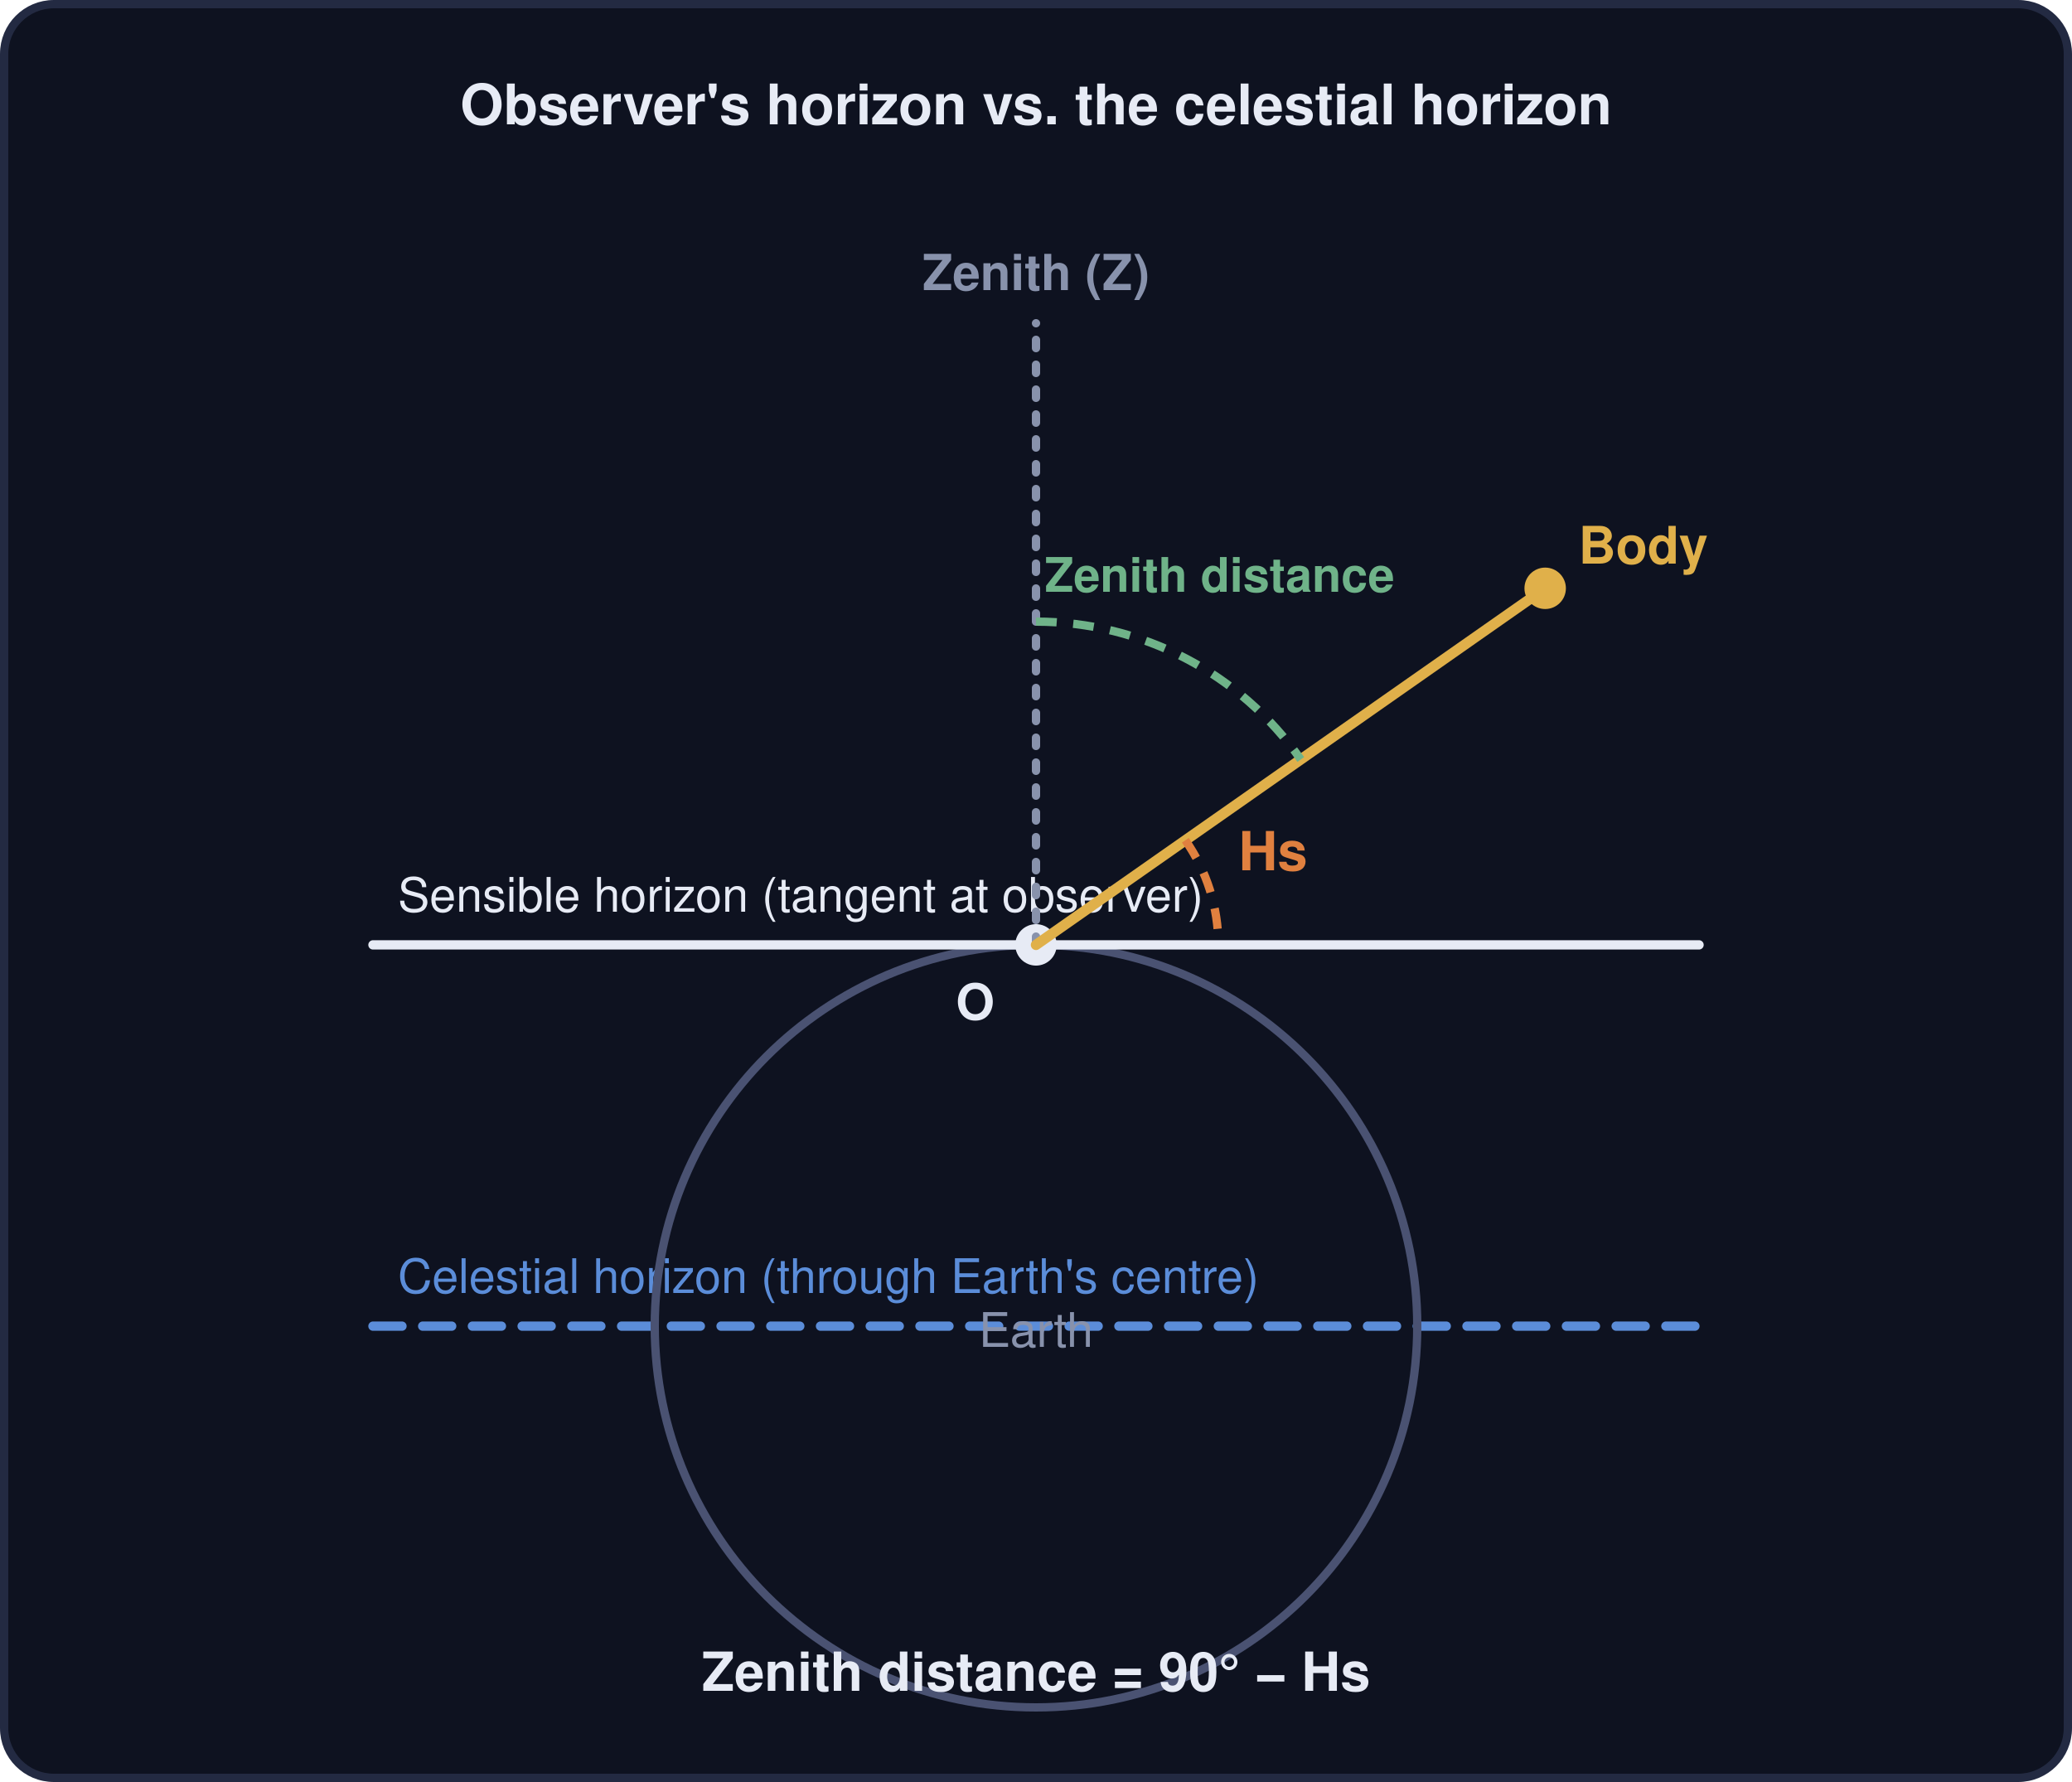
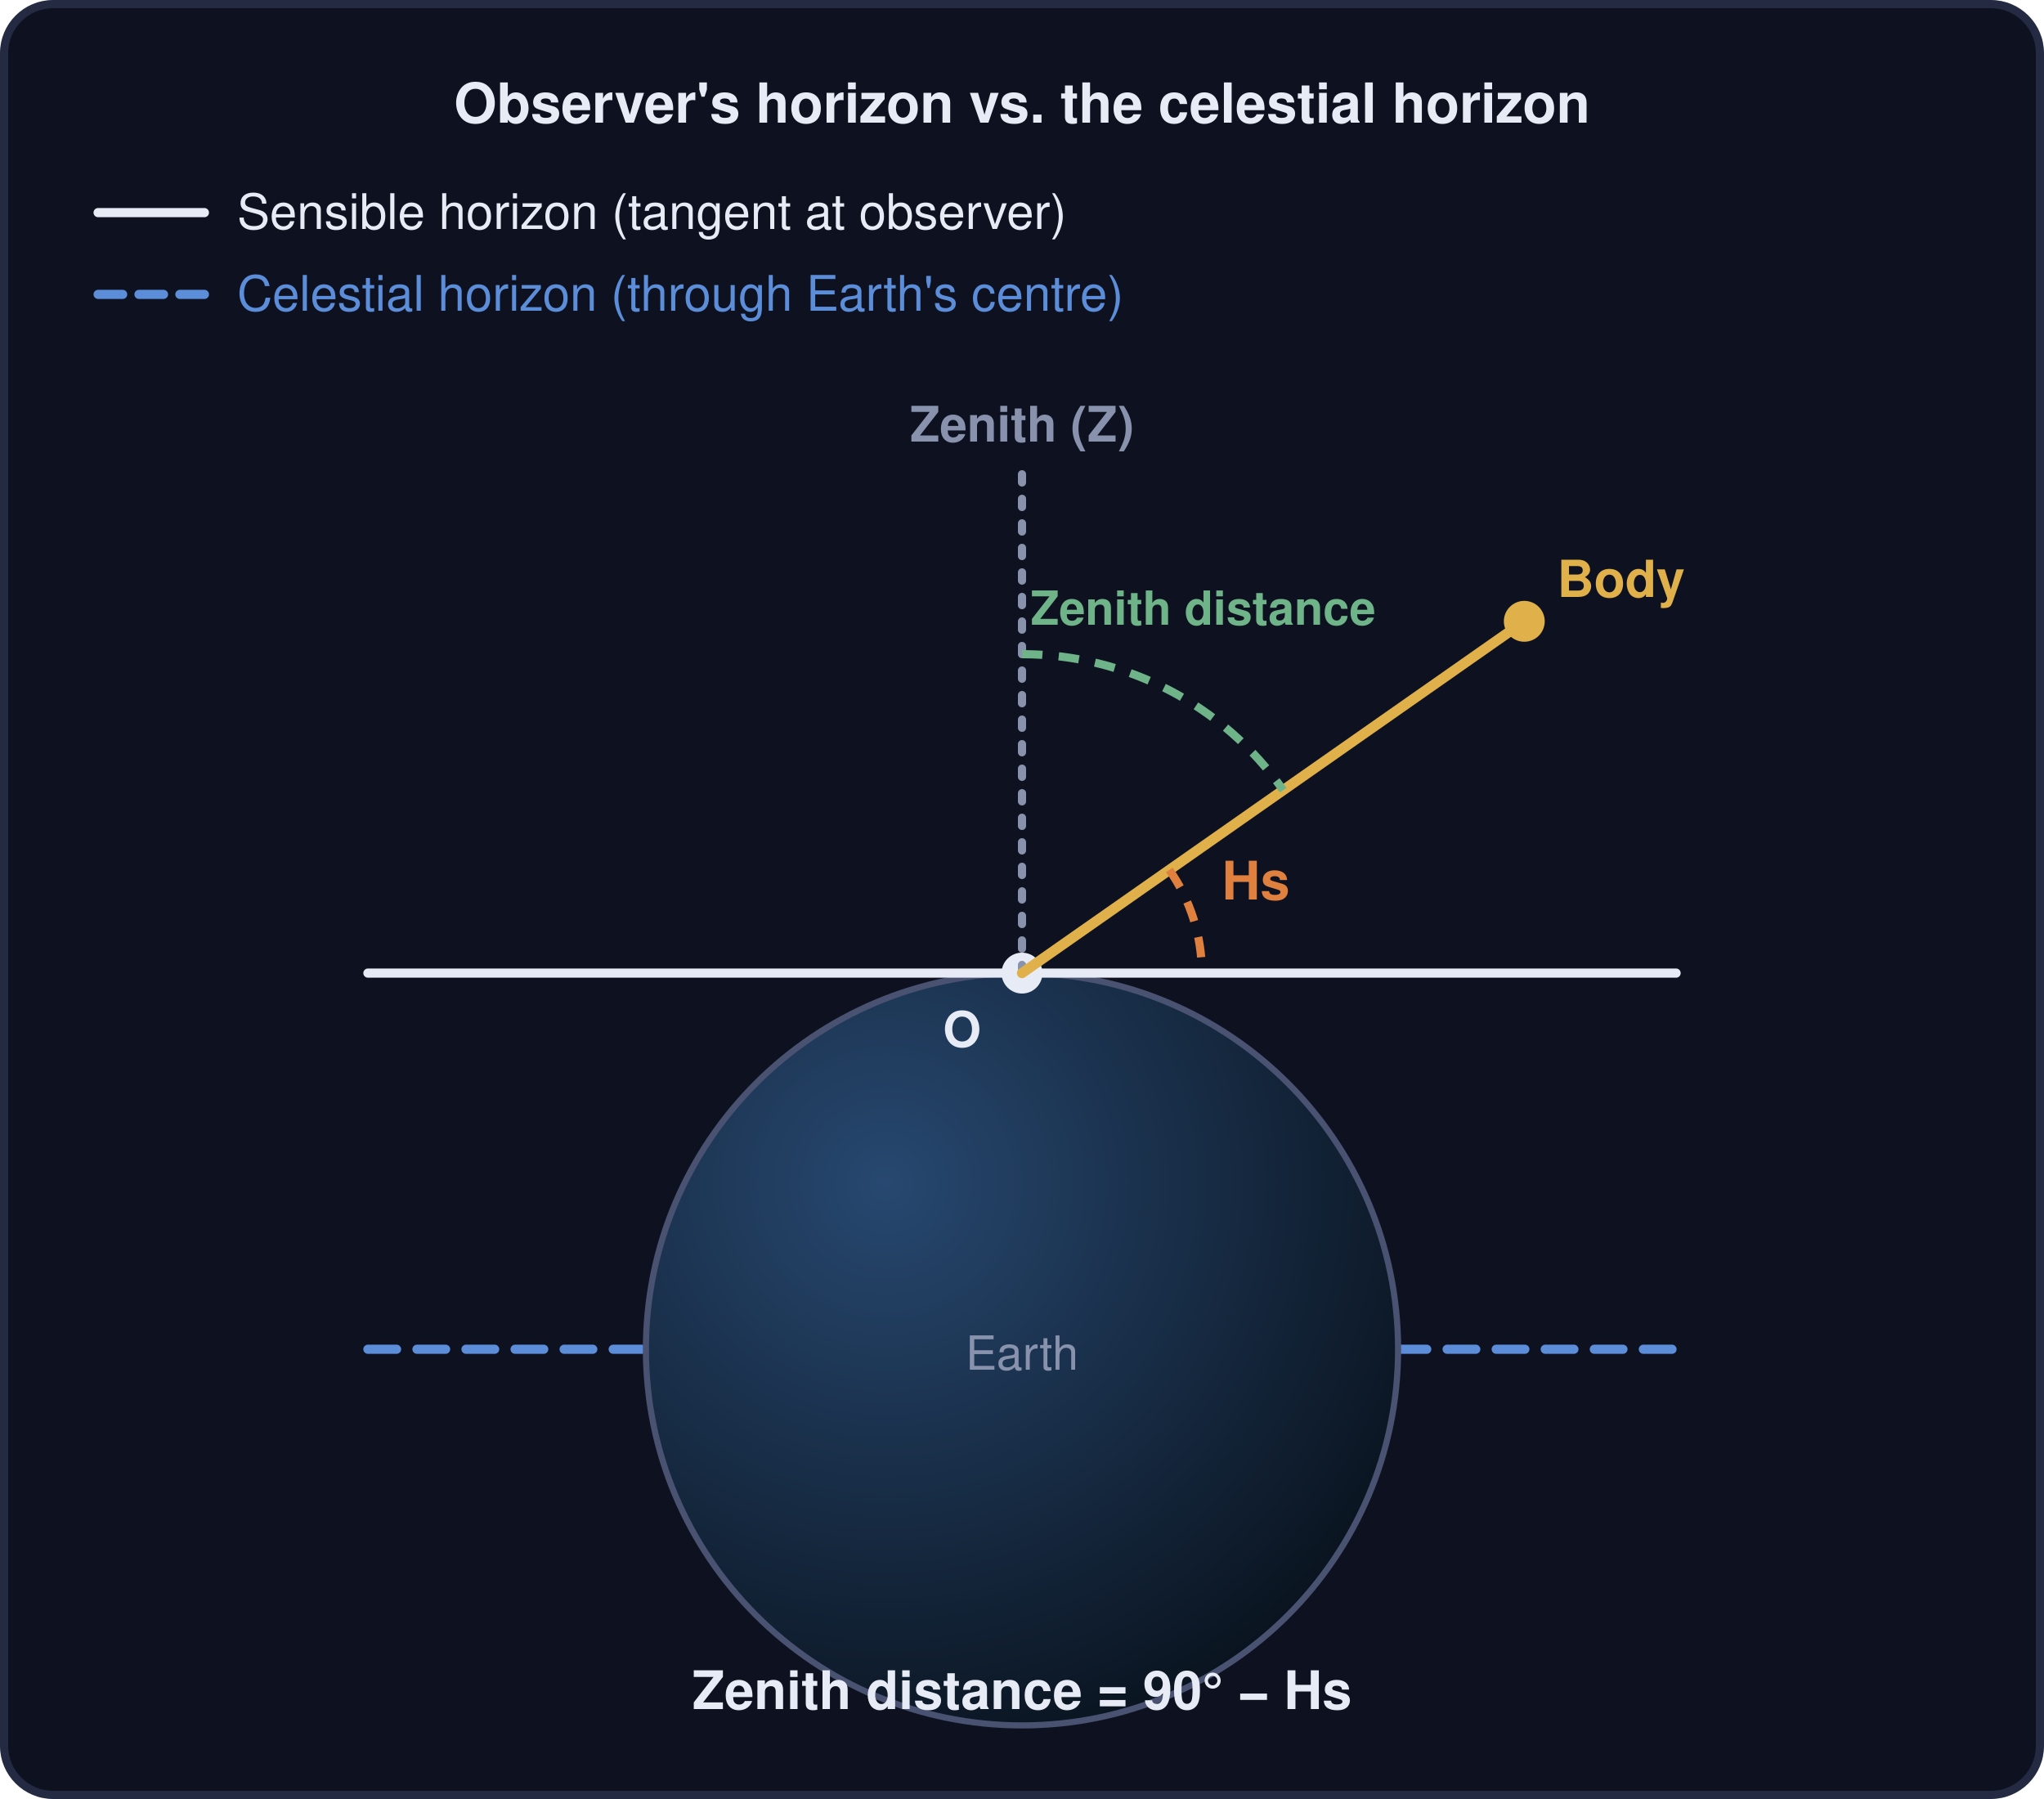
- <svg xmlns="http://www.w3.org/2000/svg" viewBox="0 0 500 430" width="500" height="430">
-   <rect x="1" y="1" width="498" height="428" rx="12" fill="#0e1220" stroke="#232a42" stroke-width="2" />
+ <svg xmlns="http://www.w3.org/2000/svg" viewBox="0 0 500 440" width="500" height="440">
+   <defs>
+     <radialGradient id="gEarth2" cx="32%" cy="28%" r="78%">
+       <stop offset="0%" stop-color="#274870" />
+       <stop offset="100%" stop-color="#0a1420" />
+     </radialGradient>
+   </defs>
+   <rect x="1" y="1" width="498" height="438" rx="12" fill="#0e1220" stroke="#232a42" stroke-width="2" />
  <text x="250.0" y="30.0" fill="#e7ebf5" font-size="13.5" text-anchor="middle" font-weight="600" font-family="Space Grotesk, Helvetica, Arial, sans-serif">Observer's horizon vs. the celestial horizon</text>
-   <line x1="90.00" y1="320.00" x2="410.00" y2="320.00" stroke="#5b8dd9" stroke-width="2.25" stroke-dasharray="7,5" stroke-linecap="round" />
-   <text x="96.0" y="312.0" fill="#5b8dd9" font-size="11.5" text-anchor="start" font-weight="500" font-family="Space Grotesk, Helvetica, Arial, sans-serif">Celestial horizon (through Earth's centre)</text>
-   <circle cx="250.00" cy="320.00" r="92.00" stroke="#4a5272" stroke-width="2" fill="none" />
-   <text x="250.0" y="325.0" fill="#8892ac" font-size="11.5" text-anchor="middle" font-weight="500" font-family="Space Grotesk, Helvetica, Arial, sans-serif">Earth</text>
-   <line x1="90.00" y1="228.00" x2="410.00" y2="228.00" stroke="#e7ebf5" stroke-width="2.25" stroke-linecap="round" />
-   <text x="96.0" y="220.0" fill="#e7ebf5" font-size="11.5" text-anchor="start" font-weight="500" font-family="Space Grotesk, Helvetica, Arial, sans-serif">Sensible horizon (tangent at observer)</text>
-   <circle cx="250.00" cy="228.00" r="5" fill="#e7ebf5" />
-   <text x="240.0" y="246.0" fill="#e7ebf5" font-size="12" text-anchor="end" font-weight="700" font-family="Space Grotesk, Helvetica, Arial, sans-serif">O</text>
-   <line x1="250.00" y1="228.00" x2="250.00" y2="78.00" stroke="#8892ac" stroke-width="2" stroke-dasharray="2,4" stroke-linecap="round" />
-   <text x="250.0" y="70.0" fill="#8892ac" font-size="12" text-anchor="middle" font-weight="600" font-family="Space Grotesk, Helvetica, Arial, sans-serif">Zenith (Z)</text>
-   <line x1="250.00" y1="228.00" x2="372.87" y2="141.96" stroke="#e0b04a" stroke-width="2.5" stroke-linecap="round" />
-   <circle cx="372.87" cy="141.96" r="5" fill="#e0b04a" />
-   <text x="380.9" y="136.0" fill="#e0b04a" font-size="12.5" text-anchor="start" font-weight="700" font-family="Space Grotesk, Helvetica, Arial, sans-serif">Body</text>
-   <path d="M 286.04,202.76 A 44.00,44.00 0 0 1 294.00,228.00" stroke="#e0803f" stroke-width="2" fill="none" stroke-dasharray="5,4" />
-   <text x="307.2" y="210.0" fill="#e0803f" font-size="13" text-anchor="middle" font-weight="700" font-family="Space Grotesk, Helvetica, Arial, sans-serif">Hs</text>
-   <path d="M 250.00,150.00 A 78.00,78.00 0 0 1 313.89,183.26" stroke="#6fb389" stroke-width="2" fill="none" stroke-dasharray="5,4" />
-   <text x="294.3" y="142.8" fill="#6fb389" font-size="11.5" text-anchor="middle" font-weight="700" font-family="Space Grotesk, Helvetica, Arial, sans-serif">Zenith distance</text>
-   <text x="250.0" y="408.0" fill="#e7ebf5" font-size="13" text-anchor="middle" font-weight="600" font-family="Space Grotesk, Helvetica, Arial, sans-serif">Zenith distance = 90° − Hs</text>
+   <line x1="24" y1="52" x2="50" y2="52" stroke="#e7ebf5" stroke-width="2.25" stroke-linecap="round" />
+   <text x="58.0" y="56.0" fill="#e7ebf5" font-size="12" text-anchor="start" font-weight="500" font-family="Space Grotesk, Helvetica, Arial, sans-serif">Sensible horizon (tangent at observer)</text>
+   <line x1="24" y1="72" x2="50" y2="72" stroke="#5b8dd9" stroke-width="2.25" stroke-dasharray="6,4" stroke-linecap="round" />
+   <text x="58.0" y="76.0" fill="#5b8dd9" font-size="12" text-anchor="start" font-weight="500" font-family="Space Grotesk, Helvetica, Arial, sans-serif">Celestial horizon (through Earth's centre)</text>
+   <line x1="90" y1="330" x2="158" y2="330" stroke="#5b8dd9" stroke-width="2.25" stroke-dasharray="7,5" stroke-linecap="round" />
+   <line x1="342" y1="330" x2="410" y2="330" stroke="#5b8dd9" stroke-width="2.25" stroke-dasharray="7,5" stroke-linecap="round" />
+   <circle cx="250" cy="330" r="92" fill="url(#gEarth2)" stroke="#4a5272" stroke-width="1.5" />
+   <text x="250.0" y="335.0" fill="#8892ac" font-size="11.5" text-anchor="middle" font-weight="500" font-family="Space Grotesk, Helvetica, Arial, sans-serif">Earth</text>
+   <line x1="90" y1="238" x2="410" y2="238" stroke="#e7ebf5" stroke-width="2.25" stroke-linecap="round" />
+   <circle cx="250.00" cy="238.00" r="5" fill="#e7ebf5" />
+   <text x="240.0" y="256.0" fill="#e7ebf5" font-size="12" text-anchor="end" font-weight="700" font-family="Space Grotesk, Helvetica, Arial, sans-serif">O</text>
+   <line x1="250" y1="238" x2="250" y2="116" stroke="#8892ac" stroke-width="2" stroke-dasharray="2,4" stroke-linecap="round" />
+   <text x="250.0" y="108.0" fill="#8892ac" font-size="12" text-anchor="middle" font-weight="600" font-family="Space Grotesk, Helvetica, Arial, sans-serif">Zenith (Z)</text>
+   <line x1="250" y1="238" x2="372.87" y2="151.96" stroke="#e0b04a" stroke-width="2.5" stroke-linecap="round" />
+   <circle cx="372.87" cy="151.96" r="5" fill="#e0b04a" />
+   <text x="380.9" y="146.0" fill="#e0b04a" font-size="12.5" text-anchor="start" font-weight="700" font-family="Space Grotesk, Helvetica, Arial, sans-serif">Body</text>
+   <path d="M 286.04,212.76 A 44.00,44.00 0 0 1 294.00,238.00" stroke="#e0803f" stroke-width="2" fill="none" stroke-dasharray="5,4" />
+   <text x="307.2" y="220.0" fill="#e0803f" font-size="13" text-anchor="middle" font-weight="700" font-family="Space Grotesk, Helvetica, Arial, sans-serif">Hs</text>
+   <path d="M 250.00,160.00 A 78.00,78.00 0 0 1 313.89,193.26" stroke="#6fb389" stroke-width="2" fill="none" stroke-dasharray="5,4" />
+   <text x="294.3" y="152.8" fill="#6fb389" font-size="11.5" text-anchor="middle" font-weight="700" font-family="Space Grotesk, Helvetica, Arial, sans-serif">Zenith distance</text>
+   <text x="250.0" y="418.0" fill="#e7ebf5" font-size="13" text-anchor="middle" font-weight="600" font-family="Space Grotesk, Helvetica, Arial, sans-serif">Zenith distance = 90° − Hs</text>
</svg>
